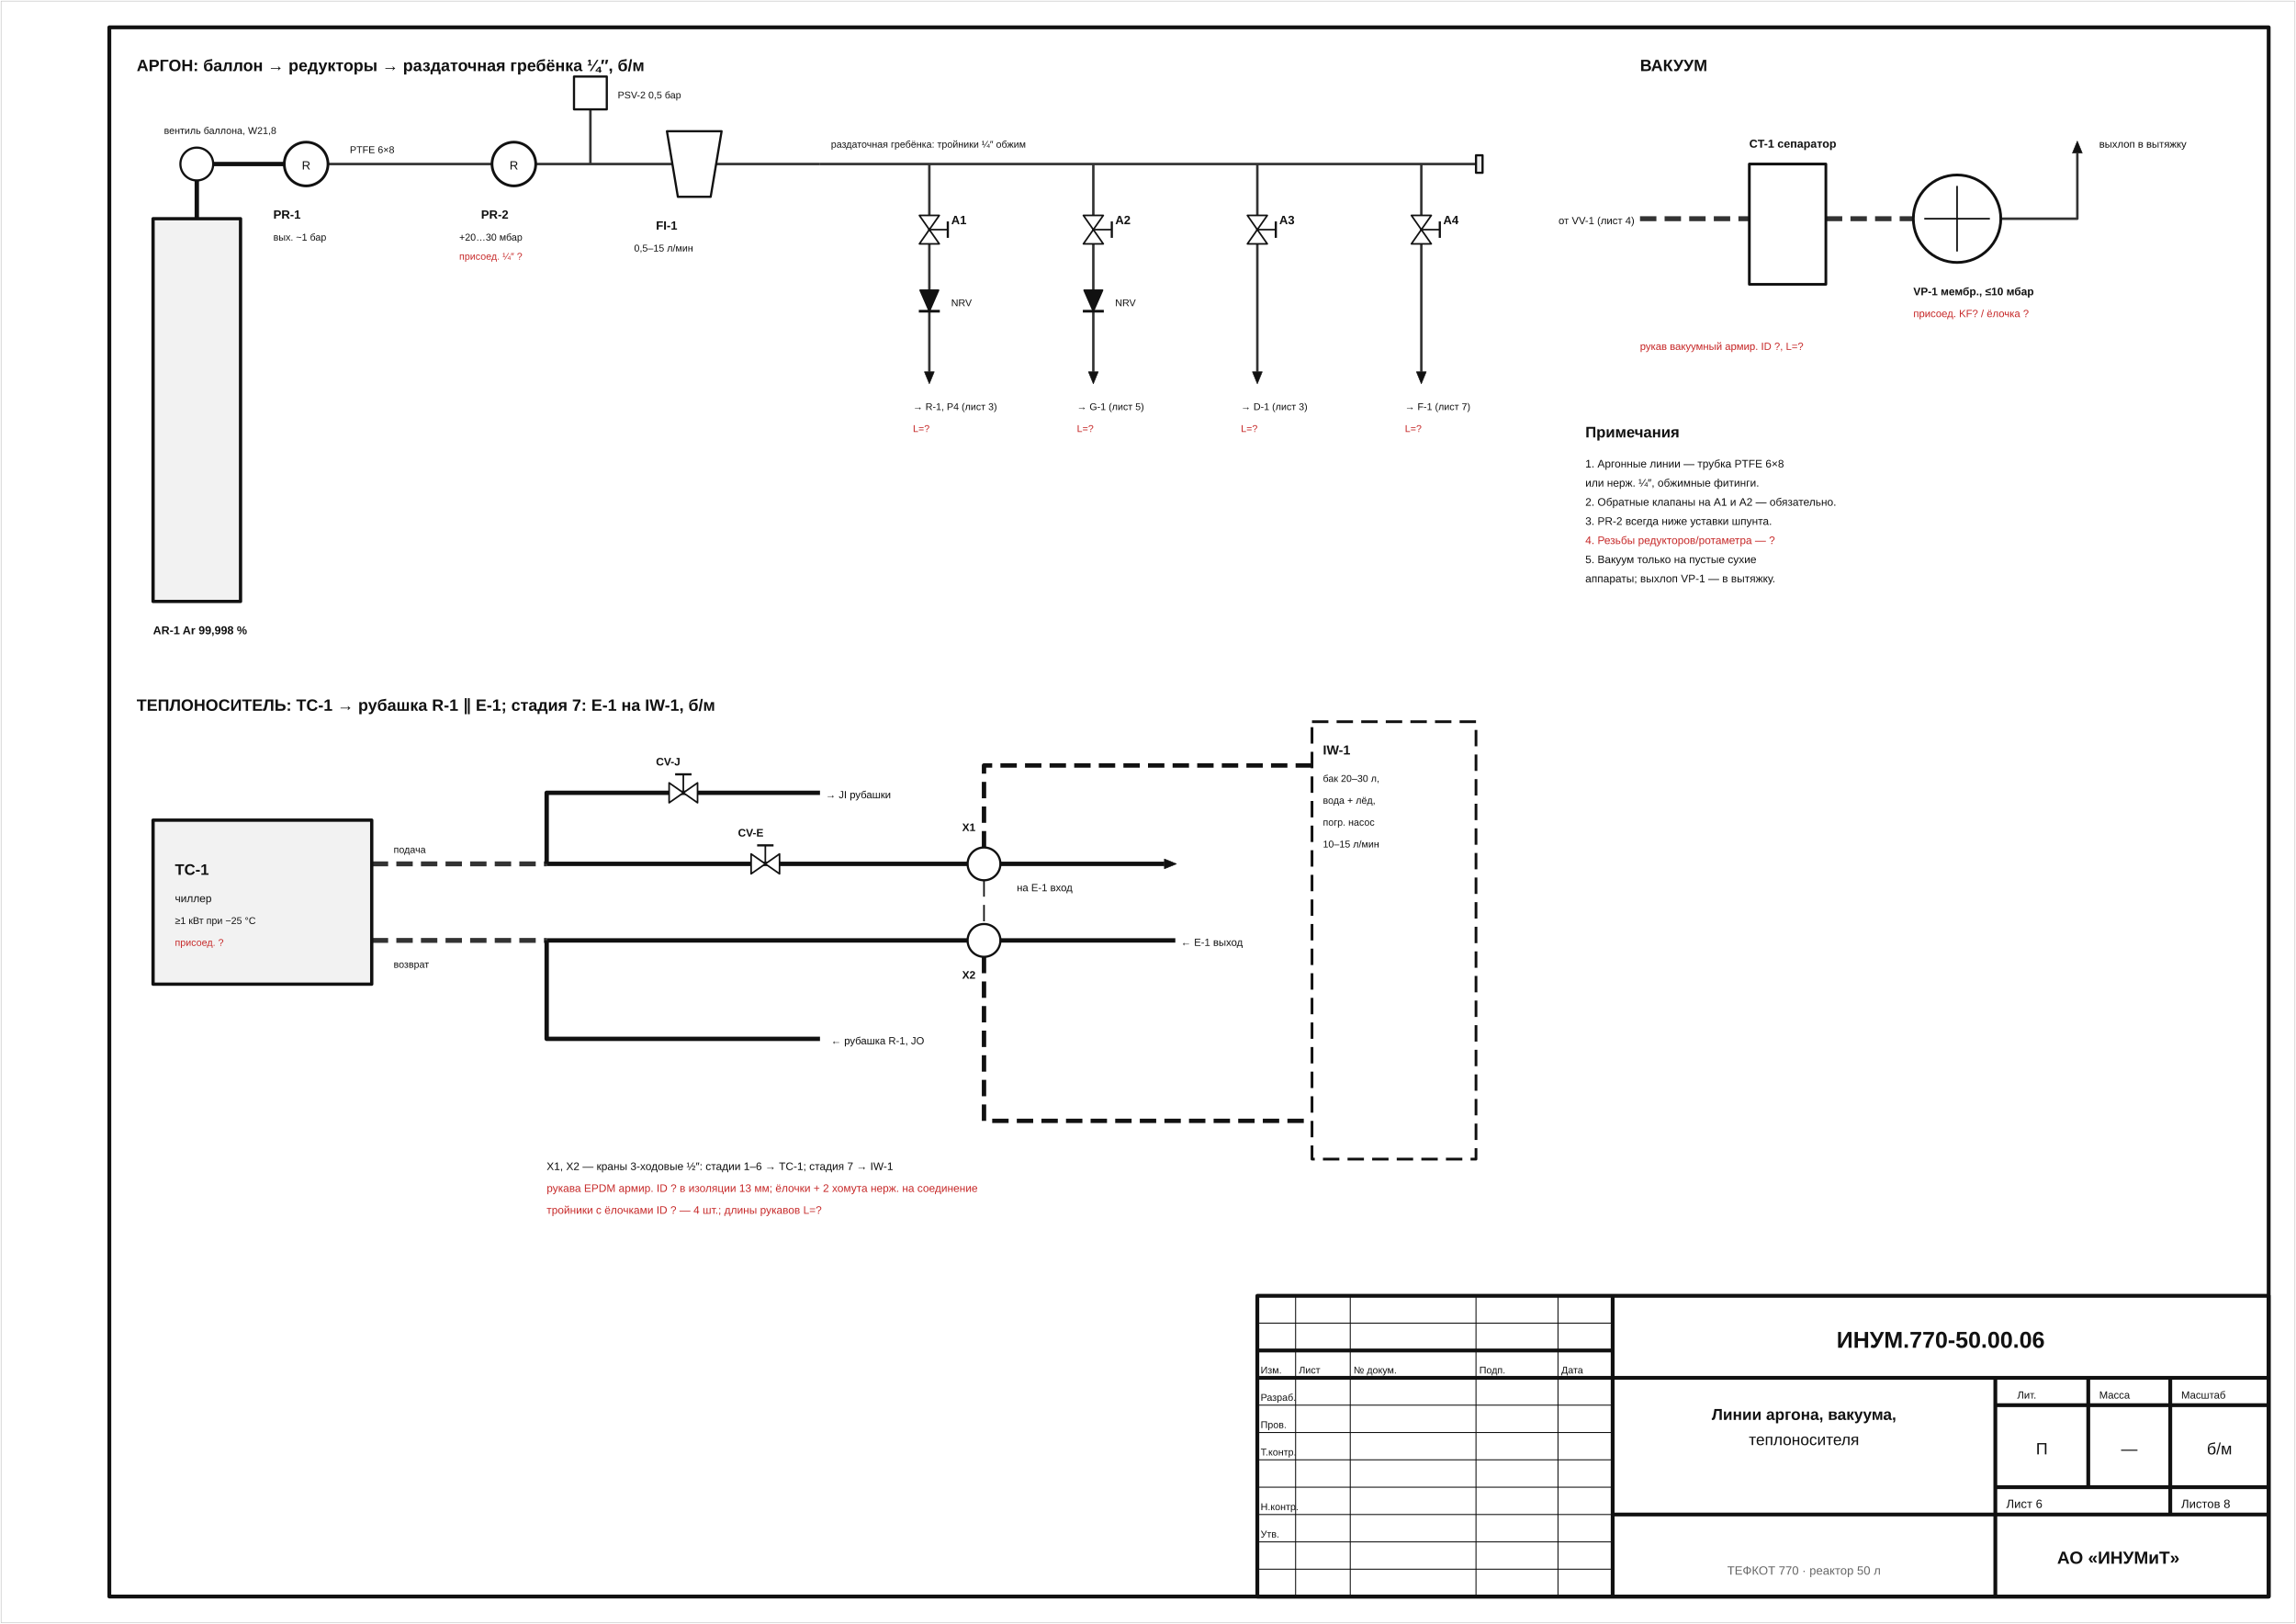
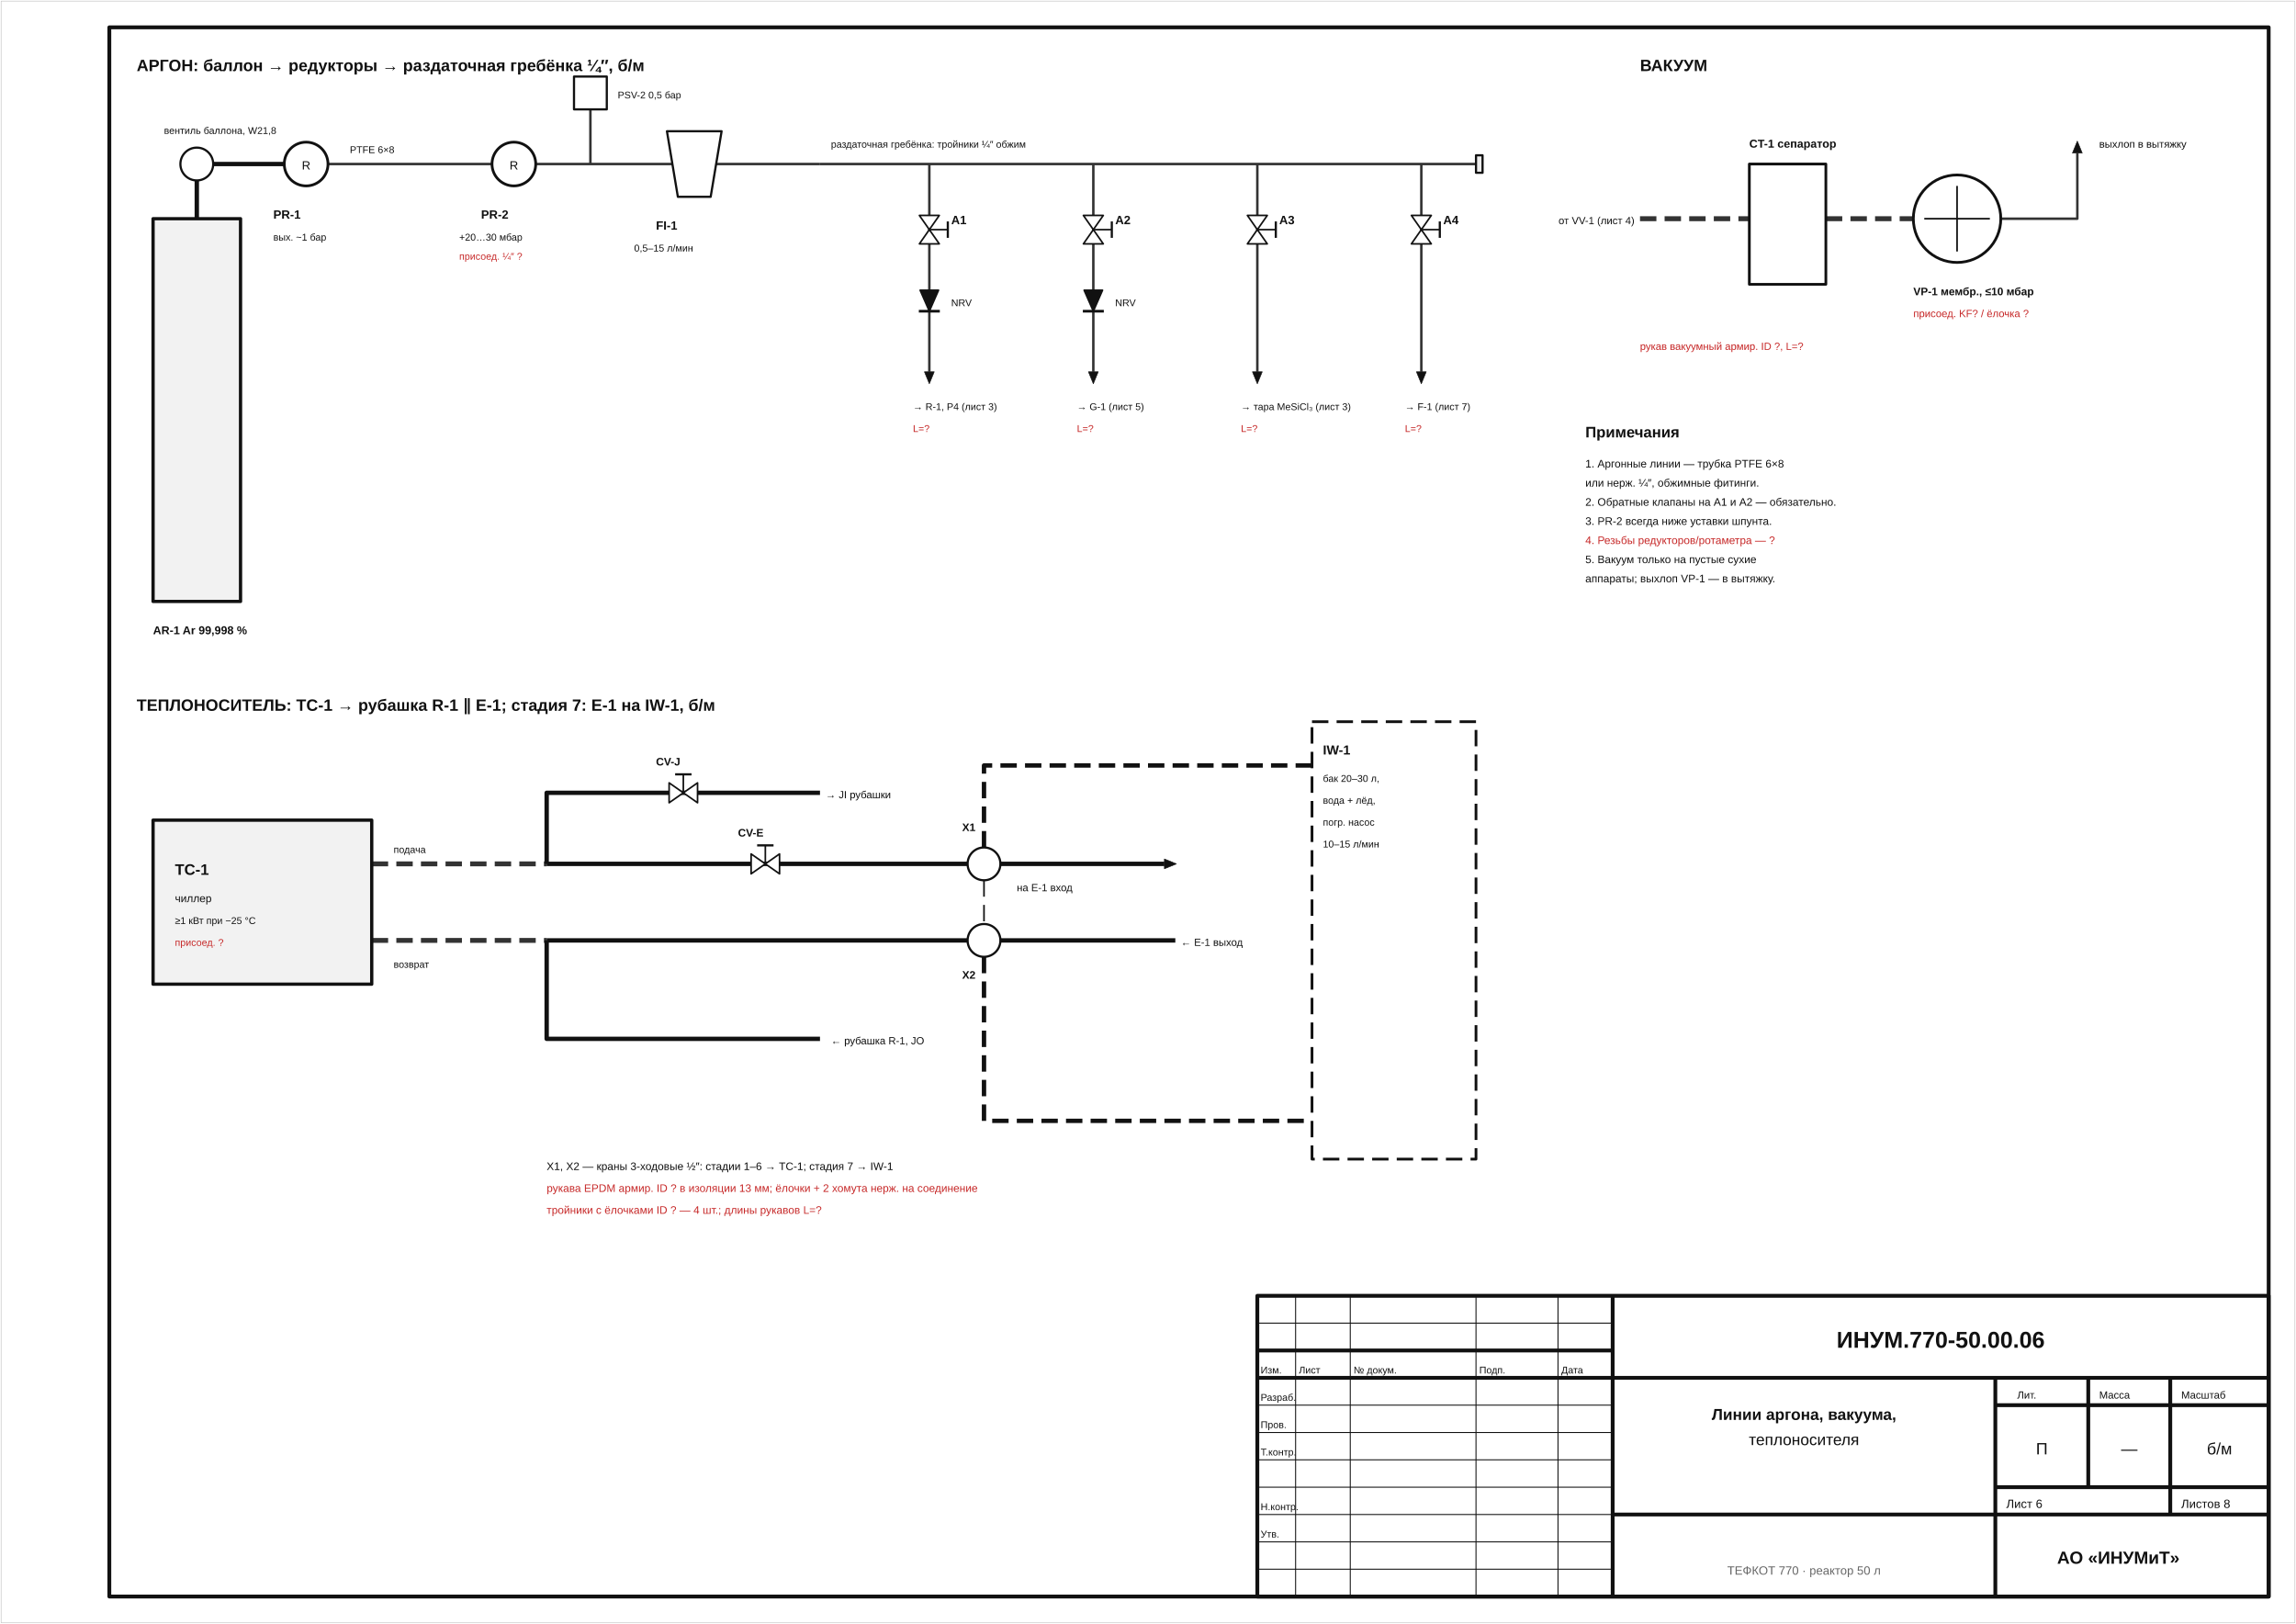
<svg xmlns="http://www.w3.org/2000/svg" viewBox="0 0 420.0 297.0" width="420.0mm" height="297.0mm" font-family="Arial, 'Liberation Sans', sans-serif">
  <rect width="100%" height="100%" fill="#fff" />
  <path d="M230.00,247.00 L295.00,247.00" fill="none" stroke="#111111" stroke-width="0.7" stroke-linejoin="round" />
  <path d="M230.00,252.00 L295.00,252.00" fill="none" stroke="#111111" stroke-width="0.7" stroke-linejoin="round" />
  <path d="M295.00,237.00 L295.00,292.00" fill="none" stroke="#111111" stroke-width="0.7" stroke-linejoin="round" />
  <path d="M295.00,252.00 L415.00,252.00" fill="none" stroke="#111111" stroke-width="0.7" stroke-linejoin="round" />
  <path d="M365.00,252.00 L365.00,292.00" fill="none" stroke="#111111" stroke-width="0.7" stroke-linejoin="round" />
  <path d="M295.00,277.00 L415.00,277.00" fill="none" stroke="#111111" stroke-width="0.7" stroke-linejoin="round" />
  <path d="M365.00,257.00 L415.00,257.00" fill="none" stroke="#111111" stroke-width="0.7" stroke-linejoin="round" />
  <path d="M365.00,272.00 L415.00,272.00" fill="none" stroke="#111111" stroke-width="0.7" stroke-linejoin="round" />
  <path d="M382.00,252.00 L382.00,272.00" fill="none" stroke="#111111" stroke-width="0.7" stroke-linejoin="round" />
  <path d="M397.00,252.00 L397.00,272.00" fill="none" stroke="#111111" stroke-width="0.7" stroke-linejoin="round" />
  <path d="M397.00,272.00 L397.00,277.00" fill="none" stroke="#111111" stroke-width="0.7" stroke-linejoin="round" />
  <path d="M36.00,40.00 L36.00,33.00" fill="none" stroke="#111111" stroke-width="0.8" stroke-linejoin="round" />
  <path d="M39.00,30.00 L52.00,30.00" fill="none" stroke="#111111" stroke-width="0.8" stroke-linejoin="round" />
  <path d="M60.00,30.00 L90.00,30.00" fill="none" stroke="#333333" stroke-width="0.45" stroke-linejoin="round" />
  <path d="M98.00,30.00 L150.00,30.00" fill="none" stroke="#333333" stroke-width="0.45" stroke-linejoin="round" />
  <path d="M108.00,30.00 L108.00,20.00" fill="none" stroke="#333333" stroke-width="0.45" stroke-linejoin="round" />
  <path d="M150.00,30.00 L270.00,30.00" fill="none" stroke="#333333" stroke-width="0.45" stroke-linejoin="round" />
  <path d="M170.00,30.00 L170.00,68.00" fill="none" stroke="#333333" stroke-width="0.45" stroke-linejoin="round" />
  <path d="M200.00,30.00 L200.00,68.00" fill="none" stroke="#333333" stroke-width="0.45" stroke-linejoin="round" />
  <path d="M230.00,30.00 L230.00,68.00" fill="none" stroke="#333333" stroke-width="0.45" stroke-linejoin="round" />
  <path d="M260.00,30.00 L260.00,68.00" fill="none" stroke="#333333" stroke-width="0.45" stroke-linejoin="round" />
  <path d="M300.00,40.00 L320.00,40.00" fill="none" stroke="#333333" stroke-width="0.9" stroke-dasharray="3 1.5" stroke-linejoin="round" />
  <path d="M334.00,40.00 L350.00,40.00" fill="none" stroke="#333333" stroke-width="0.9" stroke-dasharray="3 1.5" stroke-linejoin="round" />
  <path d="M366.00,40.00 L380.00,40.00 L380.00,28.00" fill="none" stroke="#333333" stroke-width="0.45" stroke-linejoin="round" />
  <path d="M68.00,158.00 L100.00,158.00" fill="none" stroke="#333333" stroke-width="0.9" stroke-dasharray="3 1.5" stroke-linejoin="round" />
  <path d="M68.00,172.00 L100.00,172.00" fill="none" stroke="#333333" stroke-width="0.9" stroke-dasharray="3 1.5" stroke-linejoin="round" />
  <path d="M100.00,158.00 L100.00,145.00 L150.00,145.00" fill="none" stroke="#111111" stroke-width="0.8" stroke-linejoin="round" />
  <path d="M100.00,158.00 L177.00,158.00" fill="none" stroke="#111111" stroke-width="0.8" stroke-linejoin="round" />
  <path d="M183.00,158.00 L213.00,158.00" fill="none" stroke="#111111" stroke-width="0.8" stroke-linejoin="round" />
  <path d="M100.00,172.00 L100.00,190.00 L150.00,190.00" fill="none" stroke="#111111" stroke-width="0.8" stroke-linejoin="round" />
  <path d="M100.00,172.00 L177.00,172.00" fill="none" stroke="#111111" stroke-width="0.8" stroke-linejoin="round" />
  <path d="M183.00,172.00 L215.00,172.00" fill="none" stroke="#111111" stroke-width="0.8" stroke-linejoin="round" />
  <path d="M180.00,155.00 L180.00,140.00 L240.00,140.00" fill="none" stroke="#111111" stroke-width="0.8" stroke-dasharray="3 1.5" stroke-linejoin="round" />
  <path d="M180.00,175.00 L180.00,205.00 L240.00,205.00" fill="none" stroke="#111111" stroke-width="0.8" stroke-dasharray="3 1.5" stroke-linejoin="round" />
  <path d="M0.20,0.20 L419.80,0.20 L419.80,296.80 L0.20,296.80 Z" fill="none" stroke="#bbbbbb" stroke-width="0.1" stroke-linejoin="round" />
  <path d="M20.00,5.00 L415.00,5.00 L415.00,292.00 L20.00,292.00 Z" fill="none" stroke="#111111" stroke-width="0.7" stroke-linejoin="round" />
  <path d="M230.00,237.00 L415.00,237.00 L415.00,292.00 L230.00,292.00 Z" fill="none" stroke="#111111" stroke-width="0.7" stroke-linejoin="round" />
  <path d="M230.00,242.00 L295.00,242.00" fill="none" stroke="#111111" stroke-width="0.18" stroke-linejoin="round" />
  <path d="M230.00,257.00 L295.00,257.00" fill="none" stroke="#111111" stroke-width="0.18" stroke-linejoin="round" />
  <path d="M230.00,262.00 L295.00,262.00" fill="none" stroke="#111111" stroke-width="0.18" stroke-linejoin="round" />
  <path d="M230.00,267.00 L295.00,267.00" fill="none" stroke="#111111" stroke-width="0.18" stroke-linejoin="round" />
  <path d="M230.00,272.00 L295.00,272.00" fill="none" stroke="#111111" stroke-width="0.18" stroke-linejoin="round" />
  <path d="M230.00,277.00 L295.00,277.00" fill="none" stroke="#111111" stroke-width="0.18" stroke-linejoin="round" />
  <path d="M230.00,282.00 L295.00,282.00" fill="none" stroke="#111111" stroke-width="0.18" stroke-linejoin="round" />
  <path d="M230.00,287.00 L295.00,287.00" fill="none" stroke="#111111" stroke-width="0.18" stroke-linejoin="round" />
  <path d="M237.00,237.00 L237.00,292.00" fill="none" stroke="#111111" stroke-width="0.18" stroke-linejoin="round" />
  <path d="M247.00,237.00 L247.00,292.00" fill="none" stroke="#111111" stroke-width="0.18" stroke-linejoin="round" />
  <path d="M270.00,237.00 L270.00,292.00" fill="none" stroke="#111111" stroke-width="0.18" stroke-linejoin="round" />
  <path d="M285.00,237.00 L285.00,292.00" fill="none" stroke="#111111" stroke-width="0.18" stroke-linejoin="round" />
  <text x="230.60" y="251.20" font-size="1.8" text-anchor="start" fill="#111111">Изм.</text>
  <text x="237.60" y="251.20" font-size="1.8" text-anchor="start" fill="#111111">Лист</text>
  <text x="247.60" y="251.20" font-size="1.8" text-anchor="start" fill="#111111">№ докум.</text>
  <text x="270.60" y="251.20" font-size="1.8" text-anchor="start" fill="#111111">Подп.</text>
  <text x="285.60" y="251.20" font-size="1.8" text-anchor="start" fill="#111111">Дата</text>
  <text x="230.60" y="256.20" font-size="1.8" text-anchor="start" fill="#111111">Разраб.</text>
  <text x="230.60" y="261.20" font-size="1.8" text-anchor="start" fill="#111111">Пров.</text>
  <text x="230.60" y="266.20" font-size="1.8" text-anchor="start" fill="#111111">Т.контр.</text>
  <text x="230.60" y="276.20" font-size="1.8" text-anchor="start" fill="#111111">Н.контр.</text>
  <text x="230.60" y="281.20" font-size="1.8" text-anchor="start" fill="#111111">Утв.</text>
  <text x="248.60" y="256.20" font-size="1.8" text-anchor="start" fill="#111111" />
  <text x="355.00" y="246.50" font-size="4.2" text-anchor="middle" fill="#111111" font-weight="bold">ИНУМ.770-50.00.06</text>
  <text x="330.00" y="259.70" font-size="2.9" text-anchor="middle" fill="#111111" font-weight="bold">Линии аргона, вакуума,</text>
  <text x="330.00" y="264.30" font-size="2.9" text-anchor="middle" fill="#111111">теплоносителя</text>
  <text x="369.00" y="255.80" font-size="1.9" text-anchor="start" fill="#111111">Лит.</text>
  <text x="384.00" y="255.80" font-size="1.9" text-anchor="start" fill="#111111">Масса</text>
  <text x="399.00" y="255.80" font-size="1.9" text-anchor="start" fill="#111111">Масштаб</text>
  <text x="373.50" y="266.00" font-size="3" text-anchor="middle" fill="#111111">П</text>
  <text x="389.50" y="266.00" font-size="3" text-anchor="middle" fill="#111111">—</text>
  <text x="406.00" y="266.00" font-size="3" text-anchor="middle" fill="#111111">б/м</text>
  <text x="367.00" y="275.80" font-size="2.2" text-anchor="start" fill="#111111">Лист 6</text>
  <text x="399.00" y="275.80" font-size="2.2" text-anchor="start" fill="#111111">Листов 8</text>
  <text x="387.50" y="286.00" font-size="3.2" text-anchor="middle" fill="#111111" font-weight="bold">АО «ИНУМиТ»</text>
  <text x="330.00" y="288.00" font-size="2.2" text-anchor="middle" fill="#666666">ТЕФКОТ 770 · реактор 50 л</text>
  <text x="25.00" y="13.00" font-size="3.0" text-anchor="start" fill="#111111" font-weight="bold">АРГОН: баллон → редукторы → раздаточная гребёнка ¼″, б/м</text>
  <path d="M28.00,40.00 L44.00,40.00 L44.00,110.00 L28.00,110.00 Z" fill="#f2f2f2" stroke="#111111" stroke-width="0.6" stroke-linejoin="round" />
  <text x="28.00" y="116.00" font-size="2.1" text-anchor="start" fill="#111111" font-weight="bold">AR-1 Ar 99,998 %</text>
  <circle cx="36.00" cy="30.00" r="3.00" fill="#ffffff" stroke="#111111" stroke-width="0.4" />
  <text x="30.00" y="24.50" font-size="1.8" text-anchor="start" fill="#111111">вентиль баллона, W21,8</text>
  <circle cx="56.00" cy="30.00" r="4.00" fill="#ffffff" stroke="#111111" stroke-width="0.5" />
  <text x="56.00" y="31.00" font-size="2.2" text-anchor="middle" fill="#111111">R</text>
  <text x="50.00" y="40.00" font-size="2.2" text-anchor="start" fill="#111111" font-weight="bold">PR-1</text>
  <text x="50.00" y="44.00" font-size="1.8" text-anchor="start" fill="#111111">вых. ~1 бар</text>
  <text x="64.00" y="28.00" font-size="1.8" text-anchor="start" fill="#111111">PTFE 6×8</text>
  <circle cx="94.00" cy="30.00" r="4.00" fill="#ffffff" stroke="#111111" stroke-width="0.5" />
  <text x="94.00" y="31.00" font-size="2.2" text-anchor="middle" fill="#111111">R</text>
  <text x="88.00" y="40.00" font-size="2.2" text-anchor="start" fill="#111111" font-weight="bold">PR-2</text>
  <text x="84.00" y="44.00" font-size="1.8" text-anchor="start" fill="#111111">+20…30 мбар</text>
  <text x="84.00" y="47.50" font-size="1.8" text-anchor="start" fill="#c62828">присоед. ¼″ ?</text>
  <path d="M105.00,14.00 L111.00,14.00 L111.00,20.00 L105.00,20.00 Z" fill="#ffffff" stroke="#111111" stroke-width="0.4" stroke-linejoin="round" />
  <text x="113.00" y="18.00" font-size="1.8" text-anchor="start" fill="#111111">PSV-2 0,5 бар</text>
  <path d="M122.00,24.00 L132.00,24.00 L130.00,36.00 L124.00,36.00 Z" fill="#ffffff" stroke="#111111" stroke-width="0.4" stroke-linejoin="round" />
  <text x="120.00" y="42.00" font-size="2.2" text-anchor="start" fill="#111111" font-weight="bold">FI-1</text>
  <text x="116.00" y="46.00" font-size="1.8" text-anchor="start" fill="#111111">0,5–15 л/мин</text>
  <path d="M270.00,28.40 L271.20,28.40 L271.20,31.60 L270.00,31.60 Z" fill="#eeeeee" stroke="#111111" stroke-width="0.4" stroke-linejoin="round" />
  <text x="152.00" y="27.00" font-size="1.8" text-anchor="start" fill="#111111">раздаточная гребёнка: тройники ¼″ обжим</text>
  <path d="M170.00,70.20 L169.10,68.00 L170.90,68.00 Z" fill="#111111" stroke="#111111" stroke-width="0.1" stroke-linejoin="round" />
  <path d="M168.18,39.40 L171.82,44.60 L168.18,44.60 L171.82,39.40 Z" fill="#ffffff" stroke="#111111" stroke-width="0.3" stroke-linejoin="round" />
  <path d="M170.00,42.00 L173.38,42.00" fill="none" stroke="#111111" stroke-width="0.3" stroke-linejoin="round" />
  <path d="M173.38,40.50 L173.38,43.50" fill="none" stroke="#111111" stroke-width="0.4" stroke-linejoin="round" />
  <text x="174.00" y="41.00" font-size="2.2" text-anchor="start" fill="#111111" font-weight="bold">A1</text>
  <path d="M170.00,56.92 L168.32,53.08 L171.68,53.08 Z" fill="#111111" stroke="#111111" stroke-width="0.3" stroke-linejoin="round" />
  <path d="M168.08,56.92 L171.92,56.92" fill="none" stroke="#111111" stroke-width="0.5" stroke-linejoin="round" />
  <text x="174.00" y="56.00" font-size="1.8" text-anchor="start" fill="#111111">NRV</text>
  <text x="167.00" y="75.00" font-size="1.8" text-anchor="start" fill="#111111">→ R-1, P4 (лист 3)</text>
  <text x="167.00" y="79.00" font-size="1.8" text-anchor="start" fill="#c62828">L=?</text>
  <path d="M200.00,70.20 L199.10,68.00 L200.90,68.00 Z" fill="#111111" stroke="#111111" stroke-width="0.1" stroke-linejoin="round" />
  <path d="M198.18,39.40 L201.82,44.60 L198.18,44.60 L201.82,39.40 Z" fill="#ffffff" stroke="#111111" stroke-width="0.3" stroke-linejoin="round" />
  <path d="M200.00,42.00 L203.38,42.00" fill="none" stroke="#111111" stroke-width="0.3" stroke-linejoin="round" />
  <path d="M203.38,40.50 L203.38,43.50" fill="none" stroke="#111111" stroke-width="0.4" stroke-linejoin="round" />
  <text x="204.00" y="41.00" font-size="2.2" text-anchor="start" fill="#111111" font-weight="bold">A2</text>
  <path d="M200.00,56.92 L198.32,53.08 L201.68,53.08 Z" fill="#111111" stroke="#111111" stroke-width="0.3" stroke-linejoin="round" />
  <path d="M198.08,56.92 L201.92,56.92" fill="none" stroke="#111111" stroke-width="0.5" stroke-linejoin="round" />
  <text x="204.00" y="56.00" font-size="1.8" text-anchor="start" fill="#111111">NRV</text>
  <text x="197.00" y="75.00" font-size="1.8" text-anchor="start" fill="#111111">→ G-1 (лист 5)</text>
  <text x="197.00" y="79.00" font-size="1.8" text-anchor="start" fill="#c62828">L=?</text>
  <path d="M230.00,70.20 L229.10,68.00 L230.90,68.00 Z" fill="#111111" stroke="#111111" stroke-width="0.1" stroke-linejoin="round" />
  <path d="M228.18,39.40 L231.82,44.60 L228.18,44.60 L231.82,39.40 Z" fill="#ffffff" stroke="#111111" stroke-width="0.3" stroke-linejoin="round" />
  <path d="M230.00,42.00 L233.38,42.00" fill="none" stroke="#111111" stroke-width="0.3" stroke-linejoin="round" />
  <path d="M233.38,40.50 L233.38,43.50" fill="none" stroke="#111111" stroke-width="0.4" stroke-linejoin="round" />
  <text x="234.00" y="41.00" font-size="2.2" text-anchor="start" fill="#111111" font-weight="bold">A3</text>
-   <text x="227.00" y="75.00" font-size="1.8" text-anchor="start" fill="#111111">→ D-1 (лист 3)</text>
+   <text x="227.00" y="75.00" font-size="1.8" text-anchor="start" fill="#111111">→ тара MeSiCl₃ (лист 3)</text>
  <text x="227.00" y="79.00" font-size="1.8" text-anchor="start" fill="#c62828">L=?</text>
  <path d="M260.00,70.20 L259.10,68.00 L260.90,68.00 Z" fill="#111111" stroke="#111111" stroke-width="0.1" stroke-linejoin="round" />
  <path d="M258.18,39.40 L261.82,44.60 L258.18,44.60 L261.82,39.40 Z" fill="#ffffff" stroke="#111111" stroke-width="0.3" stroke-linejoin="round" />
  <path d="M260.00,42.00 L263.38,42.00" fill="none" stroke="#111111" stroke-width="0.3" stroke-linejoin="round" />
  <path d="M263.38,40.50 L263.38,43.50" fill="none" stroke="#111111" stroke-width="0.4" stroke-linejoin="round" />
  <text x="264.00" y="41.00" font-size="2.2" text-anchor="start" fill="#111111" font-weight="bold">A4</text>
  <text x="257.00" y="75.00" font-size="1.8" text-anchor="start" fill="#111111">→ F-1 (лист 7)</text>
  <text x="257.00" y="79.00" font-size="1.8" text-anchor="start" fill="#c62828">L=?</text>
  <text x="300.00" y="13.00" font-size="3.0" text-anchor="start" fill="#111111" font-weight="bold">ВАКУУМ</text>
  <text x="299.00" y="41.00" font-size="1.9" text-anchor="end" fill="#111111">от VV-1 (лист 4)</text>
  <path d="M320.00,30.00 L334.00,30.00 L334.00,52.00 L320.00,52.00 Z" fill="#ffffff" stroke="#111111" stroke-width="0.5" stroke-linejoin="round" />
  <text x="320.00" y="27.00" font-size="2.1" text-anchor="start" fill="#111111" font-weight="bold">CT-1 сепаратор</text>
  <circle cx="358.00" cy="40.00" r="8.00" fill="#ffffff" stroke="#111111" stroke-width="0.5" />
  <path d="M352.00,40.00 L364.00,40.00" fill="none" stroke="#111111" stroke-width="0.3" stroke-linejoin="round" />
  <path d="M358.00,34.00 L358.00,46.00" fill="none" stroke="#111111" stroke-width="0.3" stroke-linejoin="round" />
  <text x="350.00" y="54.00" font-size="2.0" text-anchor="start" fill="#111111" font-weight="bold">VP-1 мембр., ≤10 мбар</text>
  <text x="350.00" y="58.00" font-size="1.9" text-anchor="start" fill="#c62828">присоед. KF? / ёлочка ?</text>
  <path d="M380.00,25.80 L380.90,28.00 L379.10,28.00 Z" fill="#111111" stroke="#111111" stroke-width="0.1" stroke-linejoin="round" />
  <text x="384.00" y="27.00" font-size="1.9" text-anchor="start" fill="#111111">выхлоп в вытяжку</text>
  <text x="300.00" y="64.00" font-size="1.9" text-anchor="start" fill="#c62828">рукав вакуумный армир. ID ?, L=?</text>
  <text x="25.00" y="130.00" font-size="3.0" text-anchor="start" fill="#111111" font-weight="bold">ТЕПЛОНОСИТЕЛЬ: TC-1 → рубашка R-1 ∥ E-1; стадия 7: E-1 на IW-1, б/м</text>
  <path d="M28.00,150.00 L68.00,150.00 L68.00,180.00 L28.00,180.00 Z" fill="#f2f2f2" stroke="#111111" stroke-width="0.6" stroke-linejoin="round" />
  <text x="32.00" y="160.00" font-size="2.8" text-anchor="start" fill="#111111" font-weight="bold">TC-1</text>
  <text x="32.00" y="165.00" font-size="2.0" text-anchor="start" fill="#111111">чиллер</text>
  <text x="32.00" y="169.00" font-size="1.8" text-anchor="start" fill="#111111">≥1 кВт при −25 °C</text>
  <text x="32.00" y="173.00" font-size="1.8" text-anchor="start" fill="#c62828">присоед. ?</text>
  <text x="72.00" y="156.00" font-size="1.8" text-anchor="start" fill="#111111">подача</text>
  <text x="72.00" y="177.00" font-size="1.8" text-anchor="start" fill="#111111">возврат</text>
  <path d="M122.40,143.18 L127.60,146.82 L127.60,143.18 L122.40,146.82 Z" fill="#ffffff" stroke="#111111" stroke-width="0.3" stroke-linejoin="round" />
  <path d="M125.00,145.00 L125.00,141.62" fill="none" stroke="#111111" stroke-width="0.3" stroke-linejoin="round" />
  <path d="M123.50,141.62 L126.50,141.62" fill="none" stroke="#111111" stroke-width="0.4" stroke-linejoin="round" />
  <text x="120.00" y="140.00" font-size="2.0" text-anchor="start" fill="#111111" font-weight="bold">CV-J</text>
  <text x="151.00" y="146.00" font-size="1.9" text-anchor="start" fill="#111111">→ JI рубашки</text>
  <path d="M137.40,156.18 L142.60,159.82 L142.60,156.18 L137.40,159.82 Z" fill="#ffffff" stroke="#111111" stroke-width="0.3" stroke-linejoin="round" />
  <path d="M140.00,158.00 L140.00,154.62" fill="none" stroke="#111111" stroke-width="0.3" stroke-linejoin="round" />
  <path d="M138.50,154.62 L141.50,154.62" fill="none" stroke="#111111" stroke-width="0.4" stroke-linejoin="round" />
  <text x="135.00" y="153.00" font-size="2.0" text-anchor="start" fill="#111111" font-weight="bold">CV-E</text>
  <circle cx="180.00" cy="158.00" r="3.00" fill="#ffffff" stroke="#111111" stroke-width="0.4" />
  <text x="176.00" y="152.00" font-size="2.0" text-anchor="start" fill="#111111" font-weight="bold">X1</text>
  <path d="M215.20,158.00 L213.00,158.90 L213.00,157.10 Z" fill="#111111" stroke="#111111" stroke-width="0.1" stroke-linejoin="round" />
  <text x="186.00" y="163.00" font-size="1.9" text-anchor="start" fill="#111111">на E-1 вход</text>
  <text x="152.00" y="191.00" font-size="1.9" text-anchor="start" fill="#111111">← рубашка R-1, JO</text>
  <circle cx="180.00" cy="172.00" r="3.00" fill="#ffffff" stroke="#111111" stroke-width="0.4" />
  <text x="176.00" y="179.00" font-size="2.0" text-anchor="start" fill="#111111" font-weight="bold">X2</text>
  <text x="216.00" y="173.00" font-size="1.9" text-anchor="start" fill="#111111">← E-1 выход</text>
  <path d="M180.00,161.00 L180.00,169.00" fill="none" stroke="#111111" stroke-width="0.3" stroke-dasharray="3 1.5" stroke-linejoin="round" />
  <path d="M240.00,132.00 L270.00,132.00 L270.00,212.00 L240.00,212.00 Z" fill="none" stroke="#111111" stroke-width="0.5" stroke-dasharray="3 1.5" stroke-linejoin="round" />
  <text x="242.00" y="138.00" font-size="2.4" text-anchor="start" fill="#111111" font-weight="bold">IW-1</text>
  <text x="242.00" y="143.00" font-size="1.8" text-anchor="start" fill="#111111">бак 20–30 л,</text>
  <text x="242.00" y="147.00" font-size="1.8" text-anchor="start" fill="#111111">вода + лёд,</text>
  <text x="242.00" y="151.00" font-size="1.8" text-anchor="start" fill="#111111">погр. насос</text>
  <text x="242.00" y="155.00" font-size="1.8" text-anchor="start" fill="#111111">10–15 л/мин</text>
  <text x="100.00" y="214.00" font-size="2.0" text-anchor="start" fill="#111111">X1, X2 — краны 3-ходовые ½″: стадии 1–6 → TC-1; стадия 7 → IW-1</text>
  <text x="100.00" y="218.00" font-size="2.0" text-anchor="start" fill="#c62828">рукава EPDM армир. ID ? в изоляции 13 мм; ёлочки + 2 хомута нерж. на соединение</text>
  <text x="100.00" y="222.00" font-size="2.0" text-anchor="start" fill="#c62828">тройники с ёлочками ID ? — 4 шт.; длины рукавов L=?</text>
  <text x="290.00" y="80.00" font-size="2.8" text-anchor="start" fill="#111111" font-weight="bold">Примечания</text>
  <text x="290.00" y="85.50" font-size="2.0" text-anchor="start" fill="#111111">1. Аргонные линии — трубка PTFE 6×8</text>
  <text x="290.00" y="89.00" font-size="2.0" text-anchor="start" fill="#111111">   или нерж. ¼″, обжимные фитинги.</text>
  <text x="290.00" y="92.50" font-size="2.0" text-anchor="start" fill="#111111">2. Обратные клапаны на A1 и A2 — обязательно.</text>
  <text x="290.00" y="96.00" font-size="2.0" text-anchor="start" fill="#111111">3. PR-2 всегда ниже уставки шпунта.</text>
  <text x="290.00" y="99.50" font-size="2.0" text-anchor="start" fill="#c62828">4. Резьбы редукторов/ротаметра — ?</text>
  <text x="290.00" y="103.00" font-size="2.0" text-anchor="start" fill="#111111">5. Вакуум только на пустые сухие</text>
  <text x="290.00" y="106.50" font-size="2.0" text-anchor="start" fill="#111111">   аппараты; выхлоп VP-1 — в вытяжку.</text>
</svg>
